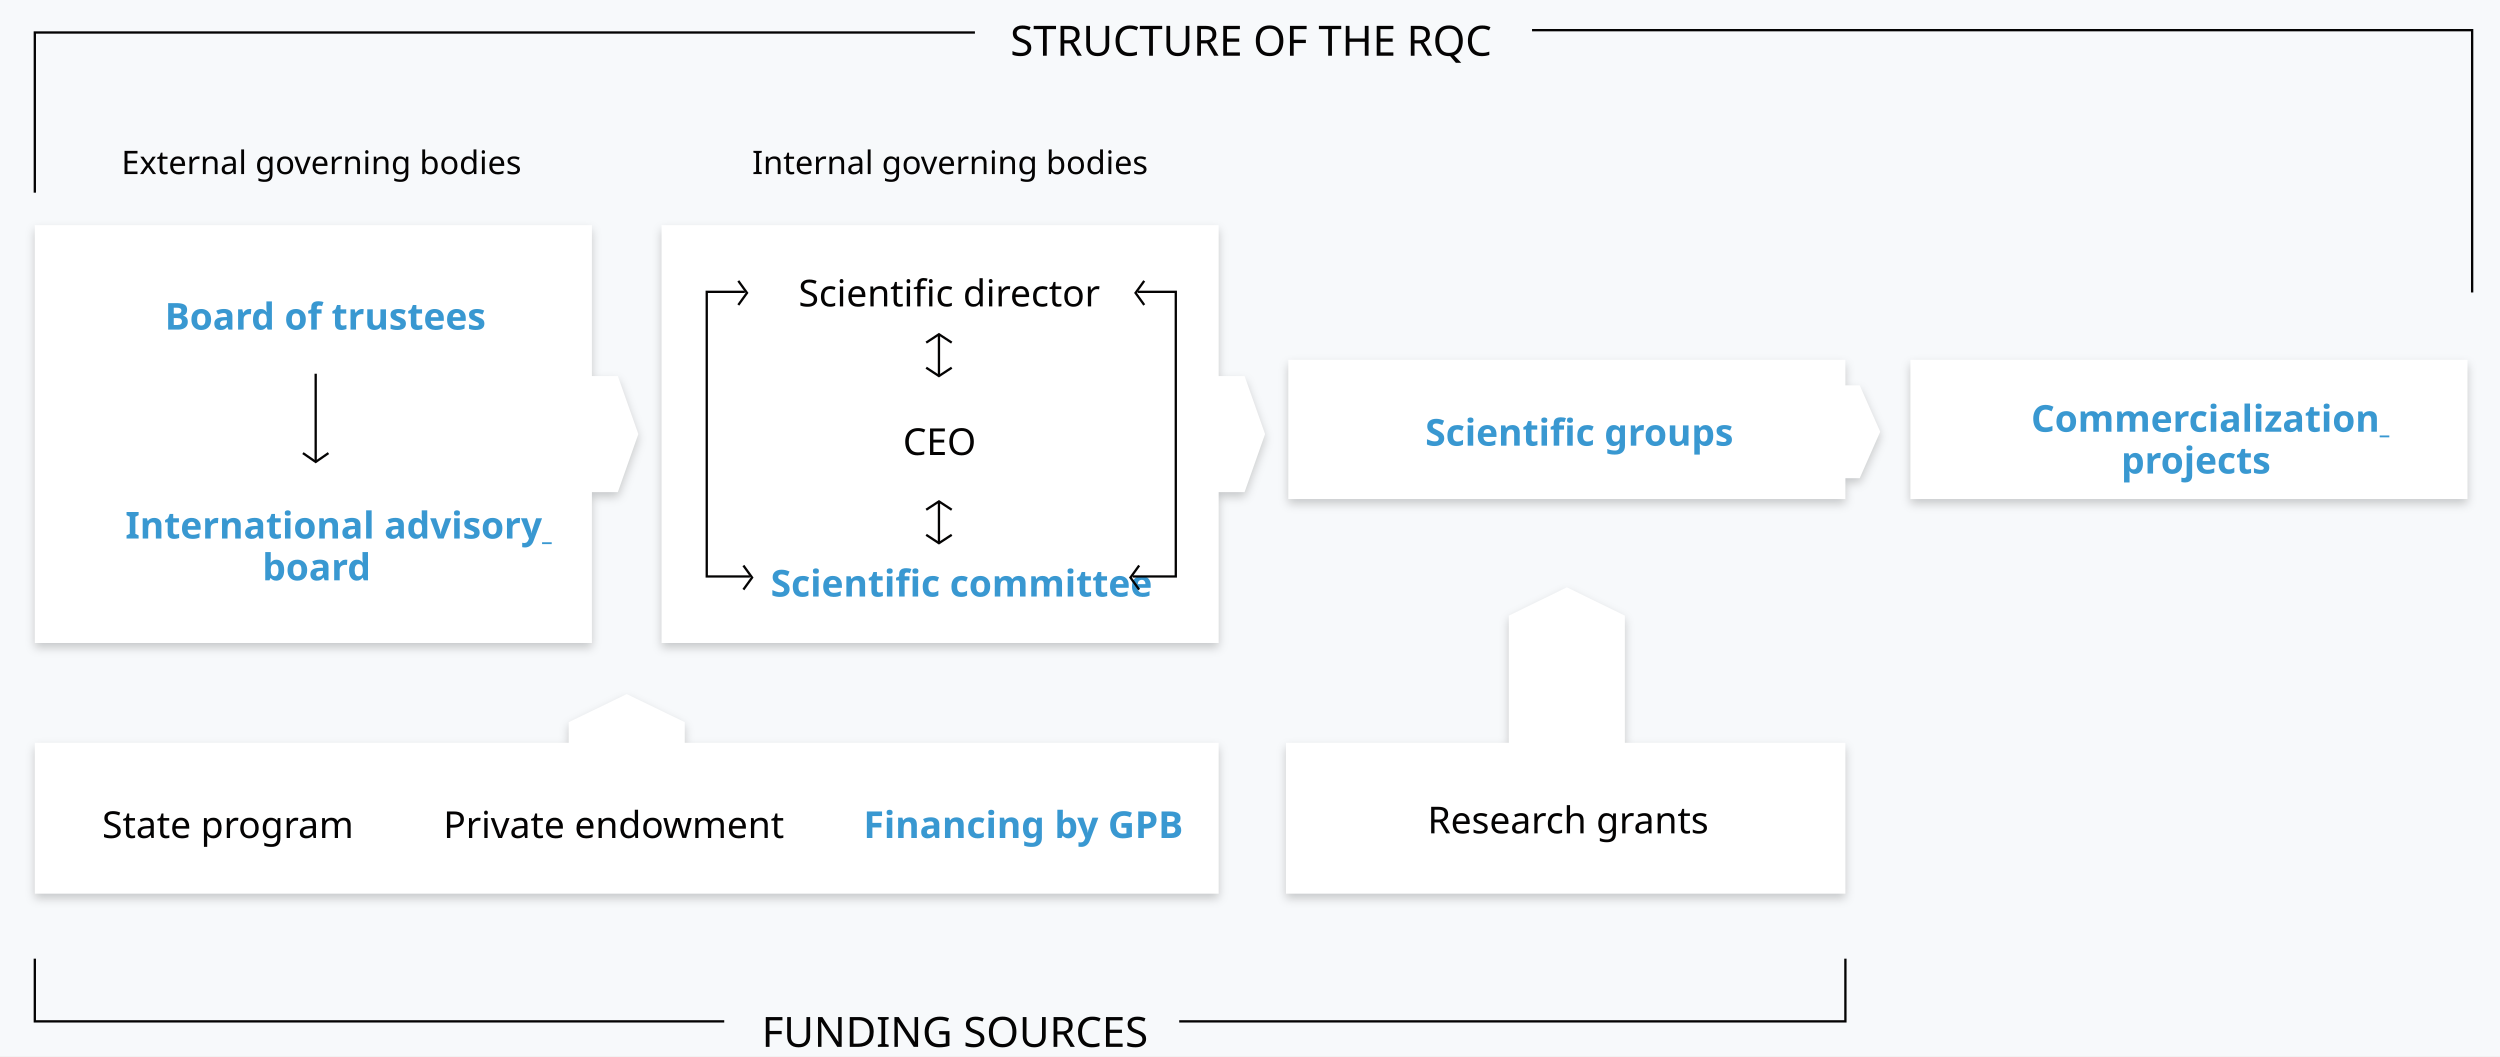
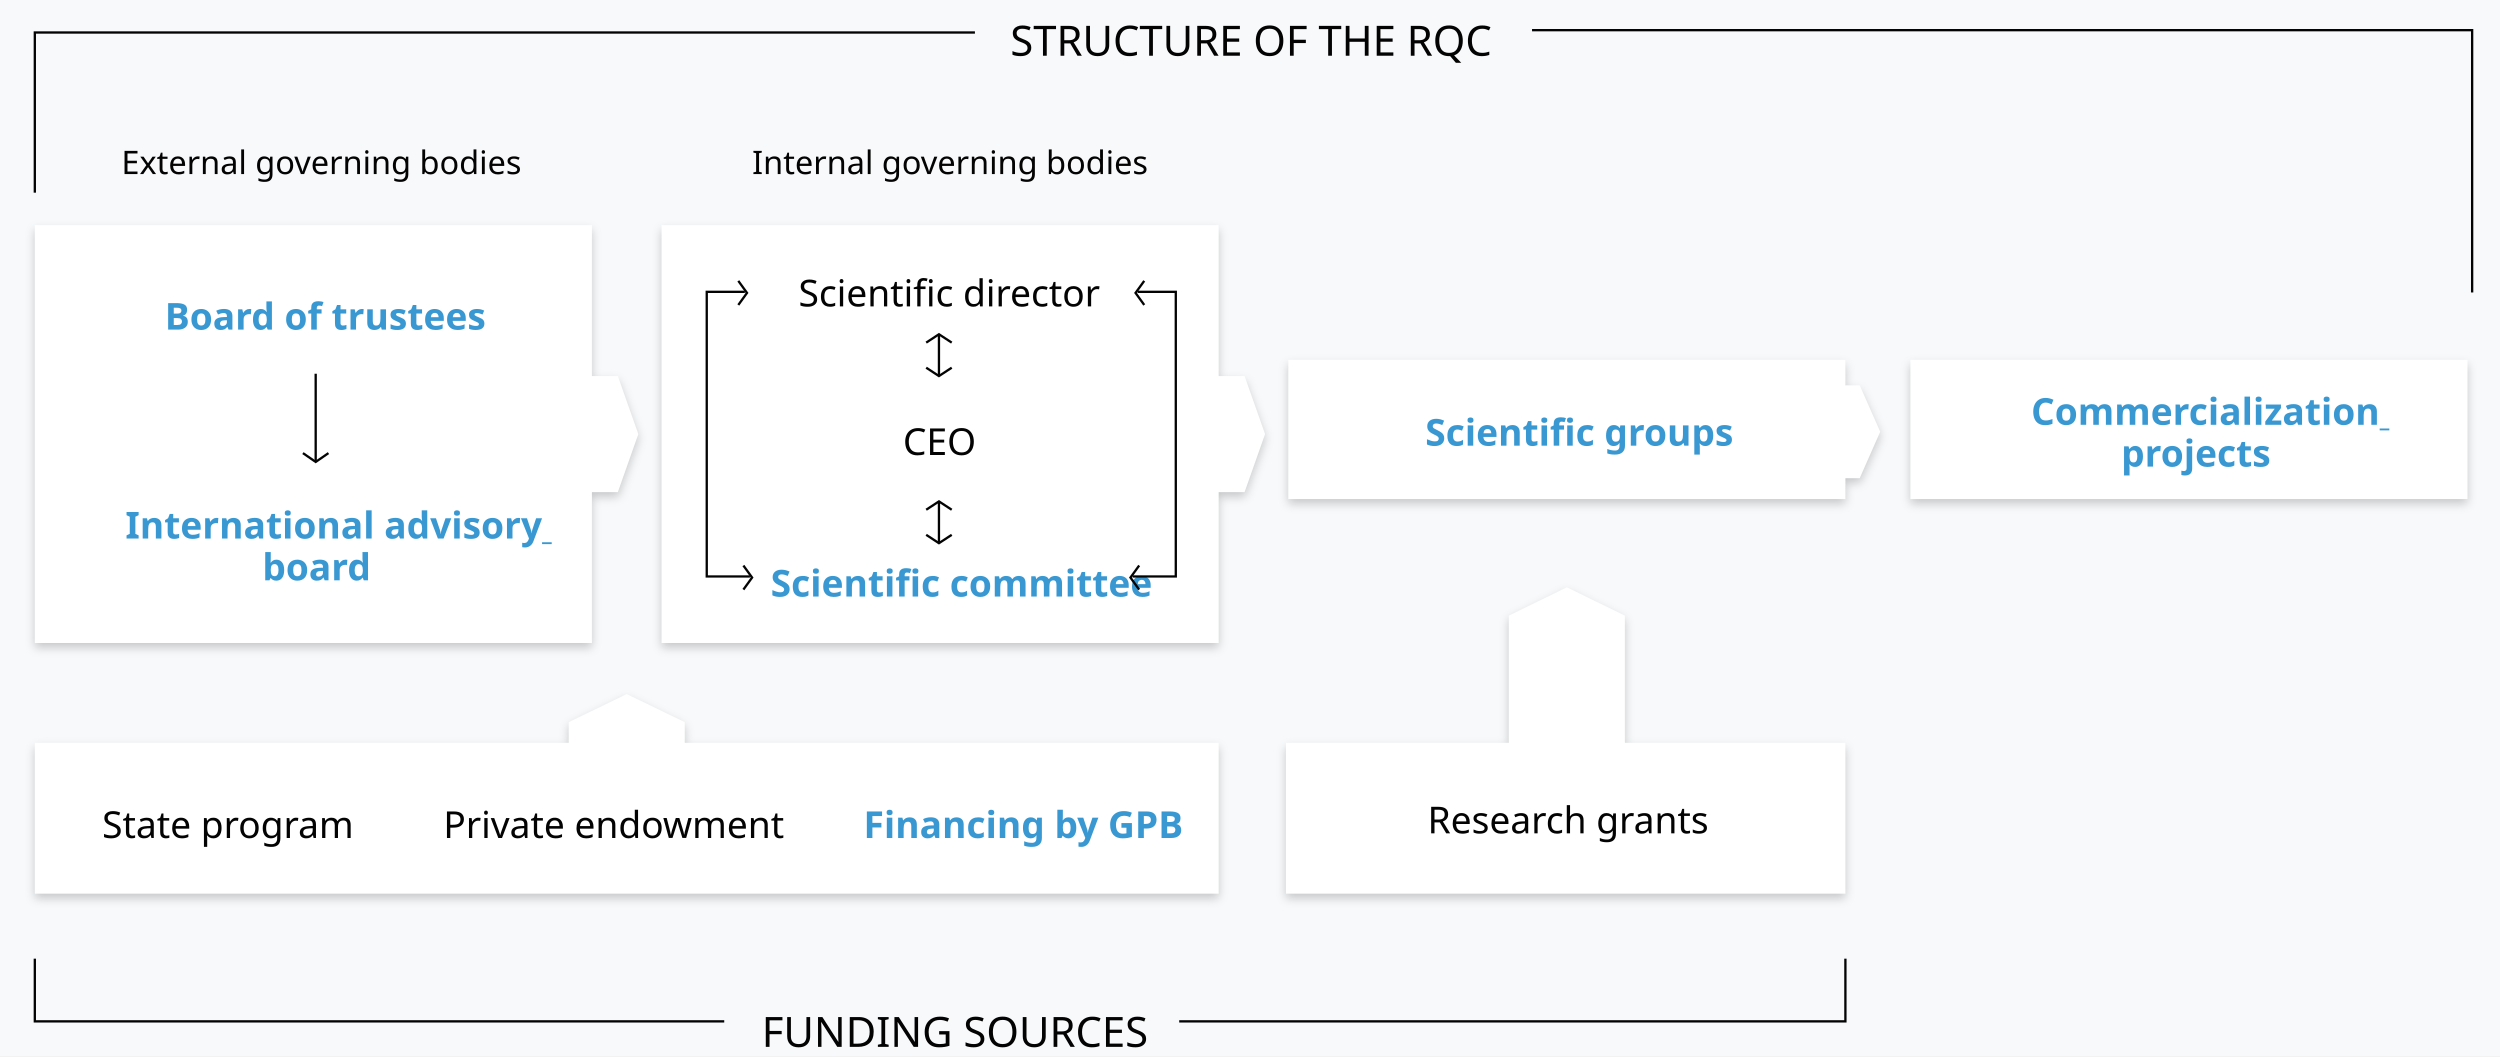
<svg xmlns="http://www.w3.org/2000/svg" xmlns:xlink="http://www.w3.org/1999/xlink" width="1077px" height="455px" viewBox="0 0 1077 455" version="1.1">
  <defs>
    <polygon id="path-1" points="808 150 1048 150 1048 210 808 210" />
    <filter x="-2.9%" y="-8.3%" width="105.8%" height="123.3%" filterUnits="objectBoundingBox" id="filter-2">
      <feOffset dx="0" dy="2" in="SourceAlpha" result="shadowOffsetOuter1" />
      <feGaussianBlur stdDeviation="2" in="shadowOffsetOuter1" result="shadowBlurOuter1" />
      <feColorMatrix values="0 0 0 0 0   0 0 0 0 0   0 0 0 0 0  0 0 0 0.2 0" type="matrix" in="shadowBlurOuter1" />
    </filter>
    <path d="M510,207 L510,272 L270,272 L270,92 L510,92 L510,157 L521.17,157 L530,182 L521.17,207 L510,207 Z" id="path-3" />
    <filter x="-2.7%" y="-2.8%" width="105.4%" height="107.8%" filterUnits="objectBoundingBox" id="filter-4">
      <feOffset dx="0" dy="2" in="SourceAlpha" result="shadowOffsetOuter1" />
      <feGaussianBlur stdDeviation="2" in="shadowOffsetOuter1" result="shadowBlurOuter1" />
      <feColorMatrix values="0 0 0 0 0   0 0 0 0 0   0 0 0 0 0  0 0 0 0.2 0" type="matrix" in="shadowBlurOuter1" />
    </filter>
    <path d="M240,207 L240,272 L5.68434189e-14,272 L5.68434189e-14,92 L240,92 L240,157 L251.17,157 L260,182 L251.17,207 L240,207 Z" id="path-5" />
    <filter x="-2.7%" y="-2.8%" width="105.4%" height="107.8%" filterUnits="objectBoundingBox" id="filter-6">
      <feOffset dx="0" dy="2" in="SourceAlpha" result="shadowOffsetOuter1" />
      <feGaussianBlur stdDeviation="2" in="shadowOffsetOuter1" result="shadowBlurOuter1" />
      <feColorMatrix values="0 0 0 0 0   0 0 0 0 0   0 0 0 0 0  0 0 0 0.2 0" type="matrix" in="shadowBlurOuter1" />
    </filter>
    <path d="M780,201 L780,210 L540,210 L540,150 L780,150 L780,161 L786.17,161 L795,181 L786.17,201 L780,201 Z" id="path-7" />
    <filter x="-2.7%" y="-8.3%" width="105.5%" height="123.3%" filterUnits="objectBoundingBox" id="filter-8">
      <feOffset dx="0" dy="2" in="SourceAlpha" result="shadowOffsetOuter1" />
      <feGaussianBlur stdDeviation="2" in="shadowOffsetOuter1" result="shadowBlurOuter1" />
      <feColorMatrix values="0 0 0 0 0   0 0 0 0 0   0 0 0 0 0  0 0 0 0.2 0" type="matrix" in="shadowBlurOuter1" />
    </filter>
    <path d="M635,315 L635,260.215 L660,248 L685,260.215 L685,315 L780,315 L780,380 L539,380 L539,315 L635,315 Z" id="path-9" />
    <filter x="-2.9%" y="-3.8%" width="105.8%" height="110.6%" filterUnits="objectBoundingBox" id="filter-10">
      <feOffset dx="0" dy="2" in="SourceAlpha" result="shadowOffsetOuter1" />
      <feGaussianBlur stdDeviation="2" in="shadowOffsetOuter1" result="shadowBlurOuter1" />
      <feColorMatrix values="0 0 0 0 0   0 0 0 0 0   0 0 0 0 0  0 0 0 0.2 0" type="matrix" in="shadowBlurOuter1" />
    </filter>
    <path d="M280,315 L510,315 L510,380 L0,380 L0,315 L230,315 L230,306.106 L255,294 L280,306.106 L280,315 Z" id="path-11" />
    <filter x="-1.4%" y="-5.8%" width="102.7%" height="116.3%" filterUnits="objectBoundingBox" id="filter-12">
      <feOffset dx="0" dy="2" in="SourceAlpha" result="shadowOffsetOuter1" />
      <feGaussianBlur stdDeviation="2" in="shadowOffsetOuter1" result="shadowBlurOuter1" />
      <feColorMatrix values="0 0 0 0 0   0 0 0 0 0   0 0 0 0 0  0 0 0 0.2 0" type="matrix" in="shadowBlurOuter1" />
    </filter>
  </defs>
  <g id="People_Desktops-Structure-Copy" stroke="none" stroke-width="1" fill="none" fill-rule="evenodd">
    <rect fill="#F7F9FB" x="0" y="0" width="1077" height="455" />
    <g id="Group" transform="translate(15, 5)">
      <g id="Combined-Shape-Copy-8">
        <use fill="black" fill-opacity="1" filter="url(#filter-2)" xlink:href="#path-1" />
        <use fill="#FFFFFF" fill-rule="evenodd" xlink:href="#path-1" />
      </g>
      <g id="Combined-Shape-Copy-2">
        <use fill="black" fill-opacity="1" filter="url(#filter-4)" xlink:href="#path-3" />
        <use fill="#FFFFFF" fill-rule="evenodd" xlink:href="#path-3" />
      </g>
      <g id="Combined-Shape-Copy-3">
        <use fill="black" fill-opacity="1" filter="url(#filter-6)" xlink:href="#path-5" />
        <use fill="#FFFFFF" fill-rule="evenodd" xlink:href="#path-5" />
      </g>
      <g id="Combined-Shape-Copy-4">
        <use fill="black" fill-opacity="1" filter="url(#filter-8)" xlink:href="#path-7" />
        <use fill="#FFFFFF" fill-rule="evenodd" xlink:href="#path-7" />
      </g>
      <g id="Combined-Shape">
        <use fill="black" fill-opacity="1" filter="url(#filter-10)" xlink:href="#path-9" />
        <use fill="#FFFFFF" fill-rule="evenodd" xlink:href="#path-9" />
      </g>
      <g id="Combined-Shape">
        <use fill="black" fill-opacity="1" filter="url(#filter-12)" xlink:href="#path-11" />
        <use fill="#FFFFFF" fill-rule="evenodd" xlink:href="#path-11" />
      </g>
      <text id="External-governing-b" font-family="DINPro-Medium, DINPro" font-size="14" font-weight="400" line-spacing="25" fill="#040303">
        <tspan x="37.292" y="70">External governing bodies</tspan>
      </text>
      <text id="FUNDING-SOURCES" font-family="DINPro-Regular, DINPro" font-size="18" font-weight="normal" line-spacing="25" fill="#040303">
        <tspan x="313.153" y="446">FUNDING SOURCES</tspan>
      </text>
      <text id="STRUCTURE-OF-THE-RQC" font-family="DINPro-Regular, DINPro" font-size="18" font-weight="normal" line-spacing="25" fill="#040303">
        <tspan x="420.242" y="19">STRUCTURE OF THE RQC</tspan>
      </text>
      <text id="International-adviso" font-family="DINPro-Bold, DINPro" font-size="16" font-weight="bold" line-spacing="18" fill="#3998D1" text-decoration="underline">
        <tspan x="39" y="227">International advisory </tspan>
        <tspan x="98.016" y="245">board</tspan>
      </text>
      <text id="Board-of-trustees" font-family="DINPro-Bold, DINPro" font-size="16" font-weight="bold" line-spacing="18" fill="#3998D1" text-decoration="underline">
        <tspan x="56" y="137">Board of trustees</tspan>
      </text>
      <text id="State-program" font-family="DINPro-Medium, DINPro" font-size="16" font-weight="400" line-spacing="18" fill="#040303">
        <tspan x="29" y="356">State program</tspan>
      </text>
      <text id="Private-endowment" font-family="DINPro-Medium, DINPro" font-size="16" font-weight="400" line-spacing="18" fill="#040303">
        <tspan x="176" y="356">Private endowment</tspan>
      </text>
      <text id="Financing-by-GPB" font-family="DINPro-Bold, DINPro" font-size="16" font-weight="bold" line-spacing="18" fill="#3998D1" text-decoration="underline">
        <tspan x="357" y="356">Financing by GPB</tspan>
      </text>
      <text id="Research-grants" font-family="DINPro-Medium, DINPro" font-size="16" font-weight="400" line-spacing="18" fill="#040303">
        <tspan x="600" y="354">Research grants</tspan>
      </text>
      <g id="Group-11-Copy" transform="translate(115, 156)" stroke="#040303">
        <polyline id="Path-3-Copy-7" transform="translate(6, 36.1) rotate(-270) translate(-6, -36.1) " points="4.1 30.6 7.9 36.1 4.1 41.6" />
        <path d="M-13,19 L25,19" id="Path-2-Copy-2" transform="translate(6, 19) rotate(-270) translate(-6, -19) " />
      </g>
      <text id="Scientific-groups" font-family="DINPro-Bold, DINPro" font-size="16" font-weight="bold" line-spacing="18" fill="#3998D1" text-decoration="underline">
        <tspan x="599" y="187">Scientific groups</tspan>
      </text>
      <text id="Commercialization-pr" font-family="DINPro-Bold, DINPro" font-size="16" font-weight="bold" line-spacing="18" fill="#3998D1" text-decoration="underline">
-         <tspan x="860" y="181">Commercialization </tspan>
-         <tspan x="898.784" y="199">projects</tspan>
+         <tspan x="860" y="178">Commercialization </tspan>
+         <tspan x="898.784" y="196">projects</tspan>
      </text>
      <text id="Internal-governing-b" font-family="DINPro-Medium, DINPro" font-size="14" font-weight="400" line-spacing="25" fill="#040303">
        <tspan x="309" y="70">Internal governing bodies</tspan>
      </text>
      <text id="Scientific-committee" font-family="DINPro-Bold, DINPro" font-size="16" font-weight="bold" line-spacing="18" fill="#3998D1" text-decoration="underline">
        <tspan x="317" y="252">Scientific committee</tspan>
      </text>
      <text id="Scientific-director" font-family="DINPro-Medium, DINPro" font-size="16" font-weight="400" line-spacing="18" fill="#040303">
        <tspan x="329" y="127">Scientific director</tspan>
      </text>
      <g id="Group-14-Copy-5" transform="translate(482, 182.5) scale(-1, 1) translate(-482, -182.5) translate(472, 116)" stroke="#040303">
        <polyline id="Path-3-Copy-3" transform="translate(18.125, 127.8121) rotate(-360) translate(-18.125, -127.8121) " points="16.25 122.624 20 127.812 16.25 133" />
        <polyline id="Path-3-Copy-4" transform="translate(15.9375, 5.187943) rotate(-360) translate(-15.9375, -5.187943) " points="14.062 0 17.812 5.188 14.062 10.376" />
        <polyline id="Path-2" transform="translate(9.765625, 66.02837) rotate(-90) translate(-9.765625, -66.02837) " points="-51.546 75.325 -51.546 56.731 71.078 56.731 71.078 73.138" />
      </g>
      <g id="Group-14-Copy-6" transform="translate(289, 116)" stroke="#040303">
        <polyline id="Path-3-Copy-3" transform="translate(18.125, 127.8121) rotate(-360) translate(-18.125, -127.8121) " points="16.25 122.624 20 127.812 16.25 133" />
        <polyline id="Path-3-Copy-4" transform="translate(15.9375, 5.187943) rotate(-360) translate(-15.9375, -5.187943) " points="14.062 0 17.812 5.188 14.062 10.376" />
        <polyline id="Path-2" transform="translate(9.765625, 66.02837) rotate(-90) translate(-9.765625, -66.02837) " points="-51.546 75.325 -51.546 56.731 71.078 56.731 71.078 73.138" />
      </g>
      <polyline id="Path-2" stroke="#040303" transform="translate(148.5, 421.5) rotate(-90) translate(-148.5, -421.5) " points="135 570 135 509.27 135 273 162 273" />
      <polyline id="Path-2-Copy" stroke="#040303" transform="translate(636.5, 421.5) scale(-1, 1) rotate(-90) translate(-636.5, -421.5) " points="623 565 623 278 650 278" />
      <polyline id="Path-2-Copy-4" stroke="#040303" transform="translate(202.5, 43.5) scale(1, -1) rotate(-90) translate(-202.5, -43.5) " points="168 246 168 -159 237 -159" />
      <polyline id="Path-2-Copy-5" stroke="#040303" transform="translate(847.5, 64.5) scale(-1, -1) rotate(-90) translate(-847.5, -64.5) " points="791 267 791 -138 904 -138" />
      <text id="CEO" font-family="DINPro-Medium, DINPro" font-size="16" font-weight="400" line-spacing="18" fill="#040303">
        <tspan x="374" y="191">CEO</tspan>
      </text>
      <g id="Group-10-Copy-2" transform="translate(384, 211)" stroke="#040303">
        <polyline id="Path-3" transform="translate(5.5, 16.2) rotate(-270) translate(-5.5, -16.2) " points="3.7 10.7 7.3 16.2 3.7 21.7" />
        <polyline id="Path-3-Copy-2" transform="translate(5.5, 1.8) rotate(-90) translate(-5.5, -1.8) " points="3.7 -3.7 7.3 1.8 3.7 7.3" />
        <path d="M-3.5,9 L14.5,9" id="Path-2" transform="translate(5.5, 9) rotate(-270) translate(-5.5, -9) " />
      </g>
      <g id="Group-10-Copy-3" transform="translate(384, 139)" stroke="#040303">
        <polyline id="Path-3" transform="translate(5.5, 16.2) rotate(-270) translate(-5.5, -16.2) " points="3.7 10.7 7.3 16.2 3.7 21.7" />
        <polyline id="Path-3-Copy-2" transform="translate(5.5, 1.8) rotate(-90) translate(-5.5, -1.8) " points="3.7 -3.7 7.3 1.8 3.7 7.3" />
        <path d="M-3.5,9 L14.5,9" id="Path-2" transform="translate(5.5, 9) rotate(-270) translate(-5.5, -9) " />
      </g>
    </g>
  </g>
</svg>
